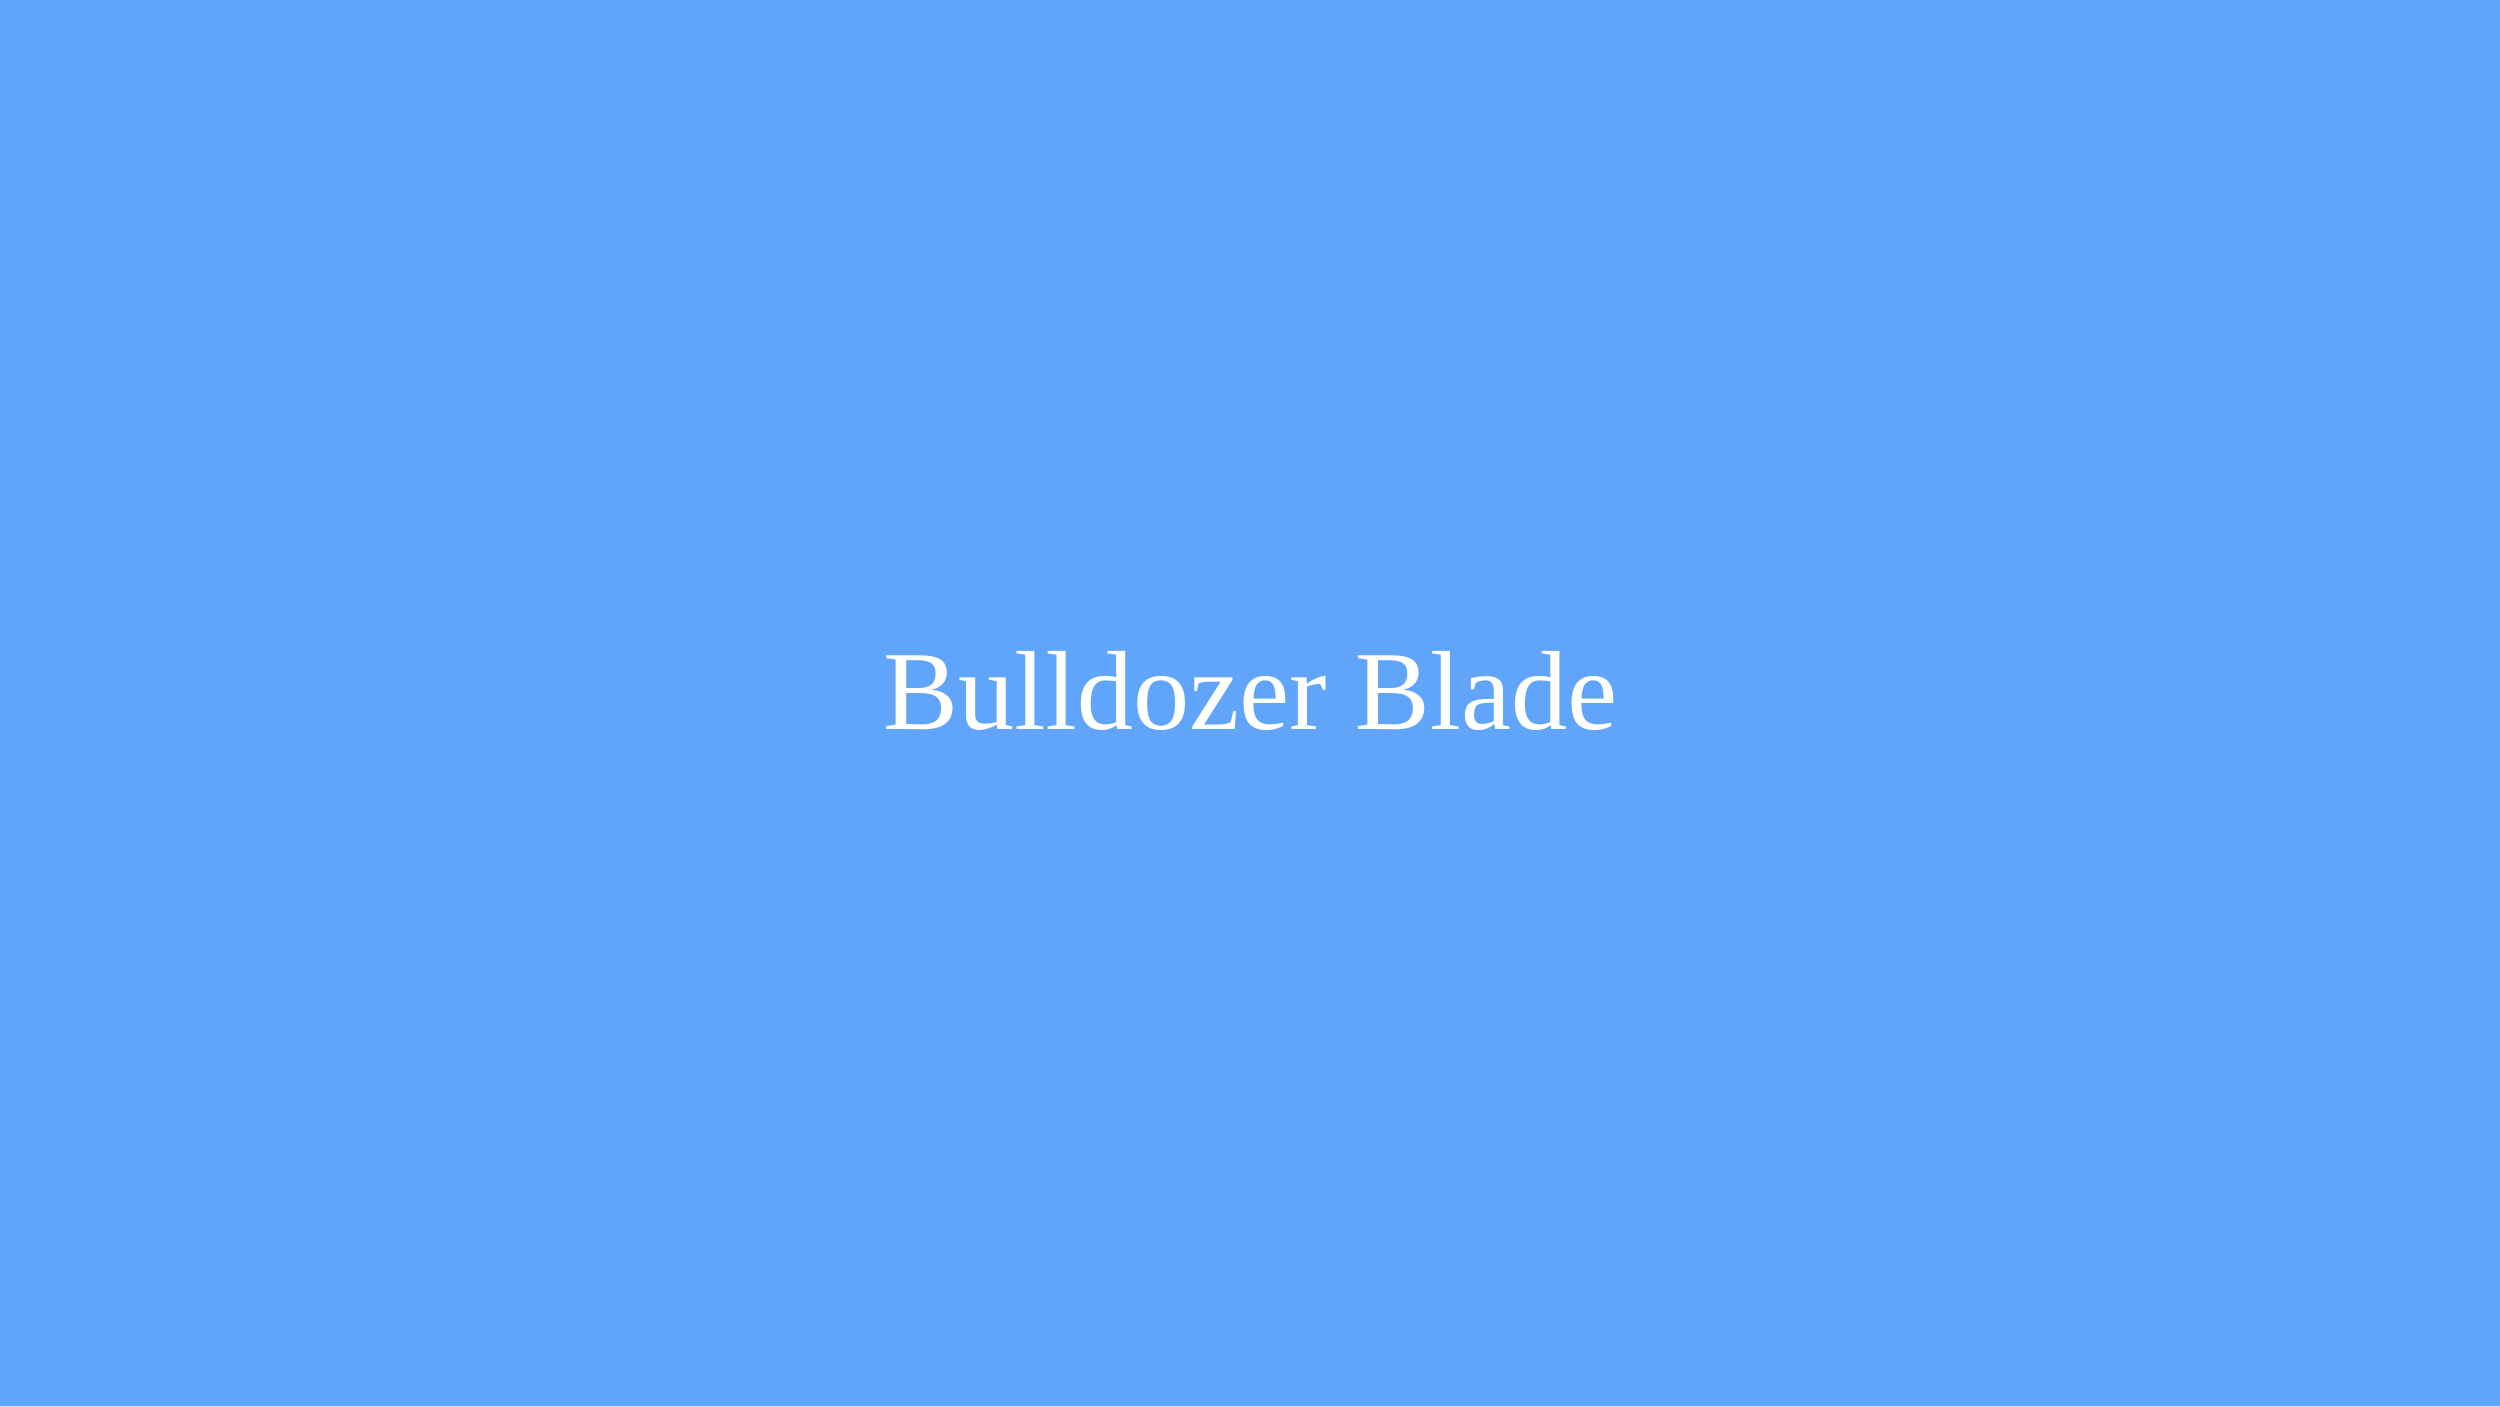
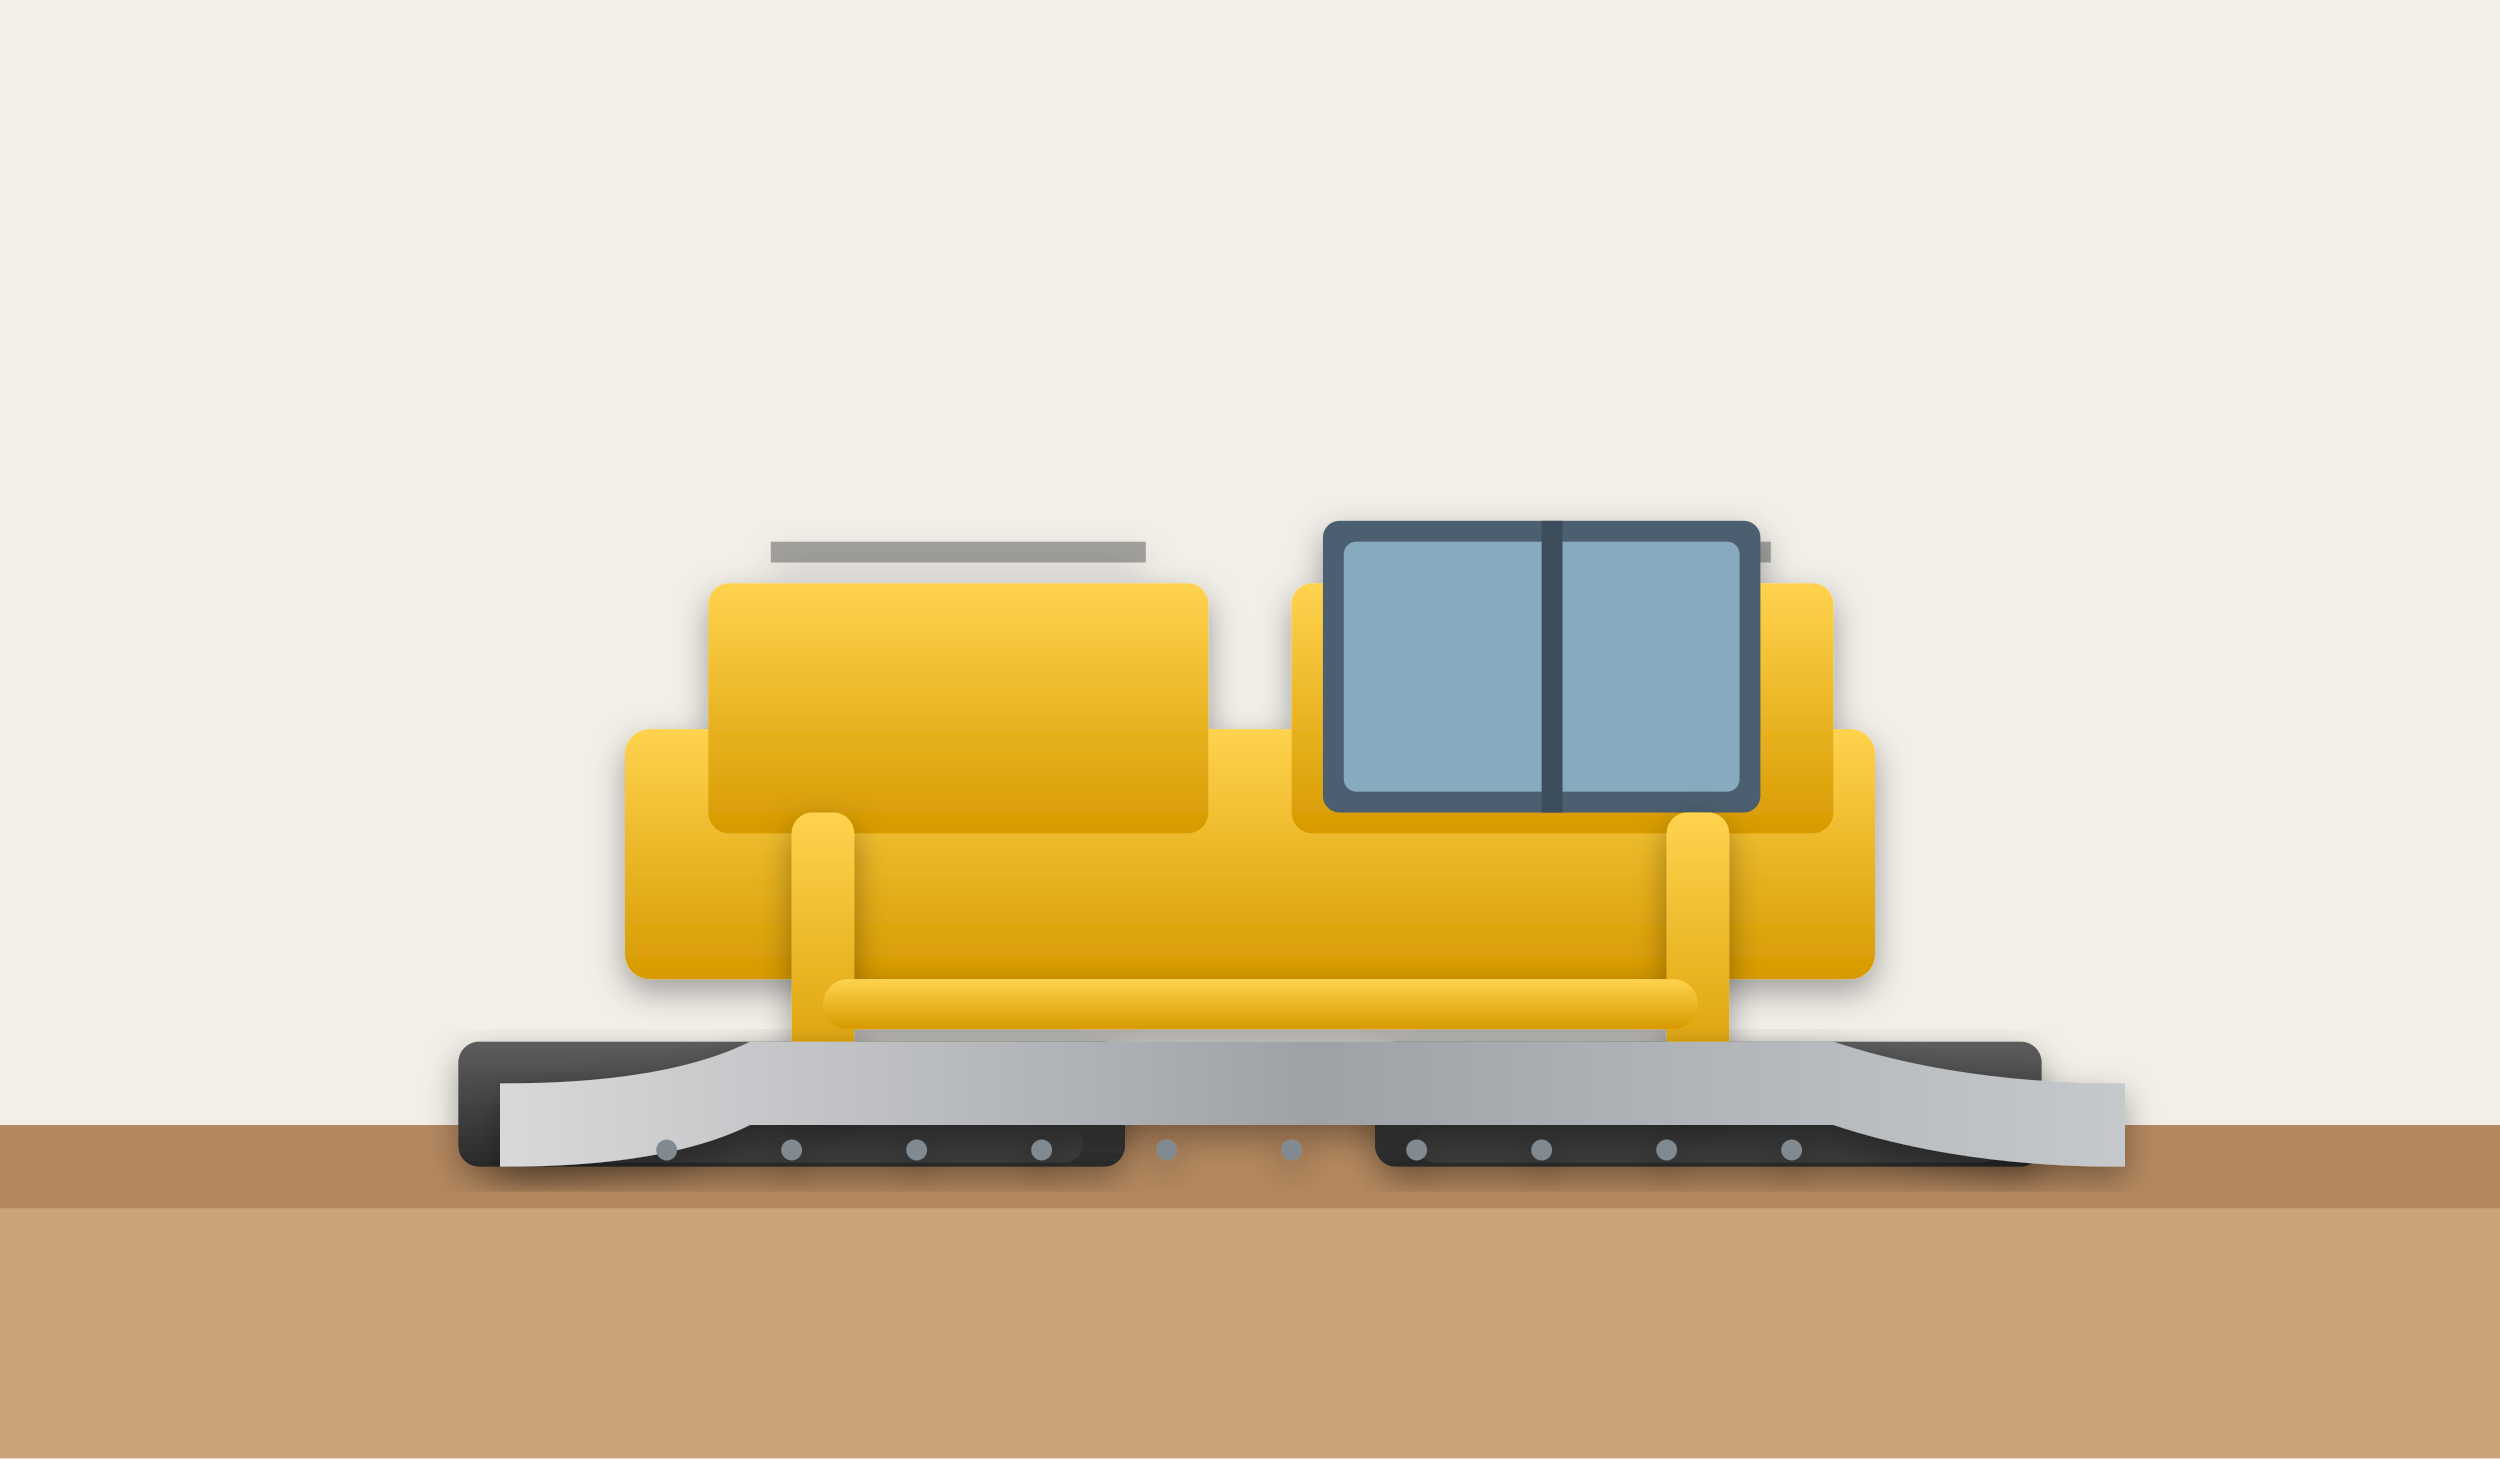
- <svg xmlns="http://www.w3.org/2000/svg" width="1600" height="900">
-   <rect width="100%" height="100%" fill="#60a5fa" />
-   <text x="50%" y="50%" font-size="72" fill="white" text-anchor="middle" dominant-baseline="middle">Bulldozer Blade</text>
+ <svg xmlns="http://www.w3.org/2000/svg" viewBox="0 0 1200 700">
+   <defs>
+     <linearGradient id="metal" x1="0" x2="1" y1="0" y2="0">
+       <stop offset="0" stop-color="#d9d9da" />
+       <stop offset="0.5" stop-color="#9ea2a7" />
+       <stop offset="1" stop-color="#c6c9cc" />
+     </linearGradient>
+     <linearGradient id="yellow" x1="0" x2="0" y1="0" y2="1">
+       <stop offset="0" stop-color="#ffd34e" />
+       <stop offset="1" stop-color="#d79a00" />
+     </linearGradient>
+     <linearGradient id="rubber" x1="0" x2="0" y1="0" y2="1">
+       <stop offset="0" stop-color="#5d5d5d" />
+       <stop offset="1" stop-color="#2a2a2a" />
+     </linearGradient>
+     <filter id="shadow" x="-20%" y="-20%" width="140%" height="140%">
+       <feDropShadow dx="0" dy="6" stdDeviation="8" flood-color="#000" flood-opacity="0.35" />
+     </filter>
+   </defs>
+   <rect width="1200" height="700" fill="#f2efe9" />
+   <rect y="560" width="1200" height="140" fill="#caa37b" />
+   <rect y="540" width="1200" height="40" fill="#b4885f" />
+   <g filter="url(#shadow)">
+     <rect x="220" y="500" width="320" height="60" rx="10" fill="url(#rubber)" />
+     <rect x="660" y="500" width="320" height="60" rx="10" fill="url(#rubber)" />
+     <g fill="#3a3a3a">
+       <rect x="240" y="540" width="280" height="18" rx="9" />
+       <rect x="680" y="540" width="280" height="18" rx="9" />
+     </g>
+   </g>
+   <g filter="url(#shadow)">
+     <rect x="300" y="350" width="600" height="120" rx="12" fill="url(#yellow)" />
+     <rect x="340" y="280" width="240" height="120" rx="10" fill="url(#yellow)" />
+     <rect x="620" y="280" width="260" height="120" rx="10" fill="url(#yellow)" />
+     <rect x="370" y="260" width="180" height="10" fill="#303030" opacity="0.4" />
+     <rect x="650" y="260" width="200" height="10" fill="#303030" opacity="0.4" />
+     <rect x="635" y="250" width="210" height="140" rx="8" fill="#4b5f70" />
+     <rect x="645" y="260" width="190" height="120" rx="6" fill="#8fb3c6" opacity="0.9" />
+     <rect x="740" y="250" width="10" height="140" fill="#3e4e5b" />
+   </g>
+   <g fill="url(#yellow)" filter="url(#shadow)">
+     <rect x="380" y="390" width="30" height="140" rx="10" />
+     <rect x="800" y="390" width="30" height="140" rx="10" />
+     <rect x="395" y="470" width="420" height="24" rx="12" />
+   </g>
+   <g filter="url(#shadow)">
+     <path d="M240,520 C260,520 320,520 360,500 L880,500 C940,520 1000,520 1020,520 L1020,560 C1000,560 940,560 880,540 L360,540 C320,560 260,560 240,560 Z" fill="url(#metal)" />
+     <g fill="#808a90">
+       <circle cx="320" cy="552" r="5" />
+       <circle cx="380" cy="552" r="5" />
+       <circle cx="440" cy="552" r="5" />
+       <circle cx="500" cy="552" r="5" />
+       <circle cx="560" cy="552" r="5" />
+       <circle cx="620" cy="552" r="5" />
+       <circle cx="680" cy="552" r="5" />
+       <circle cx="740" cy="552" r="5" />
+       <circle cx="800" cy="552" r="5" />
+       <circle cx="860" cy="552" r="5" />
+     </g>
+   </g>
</svg>
